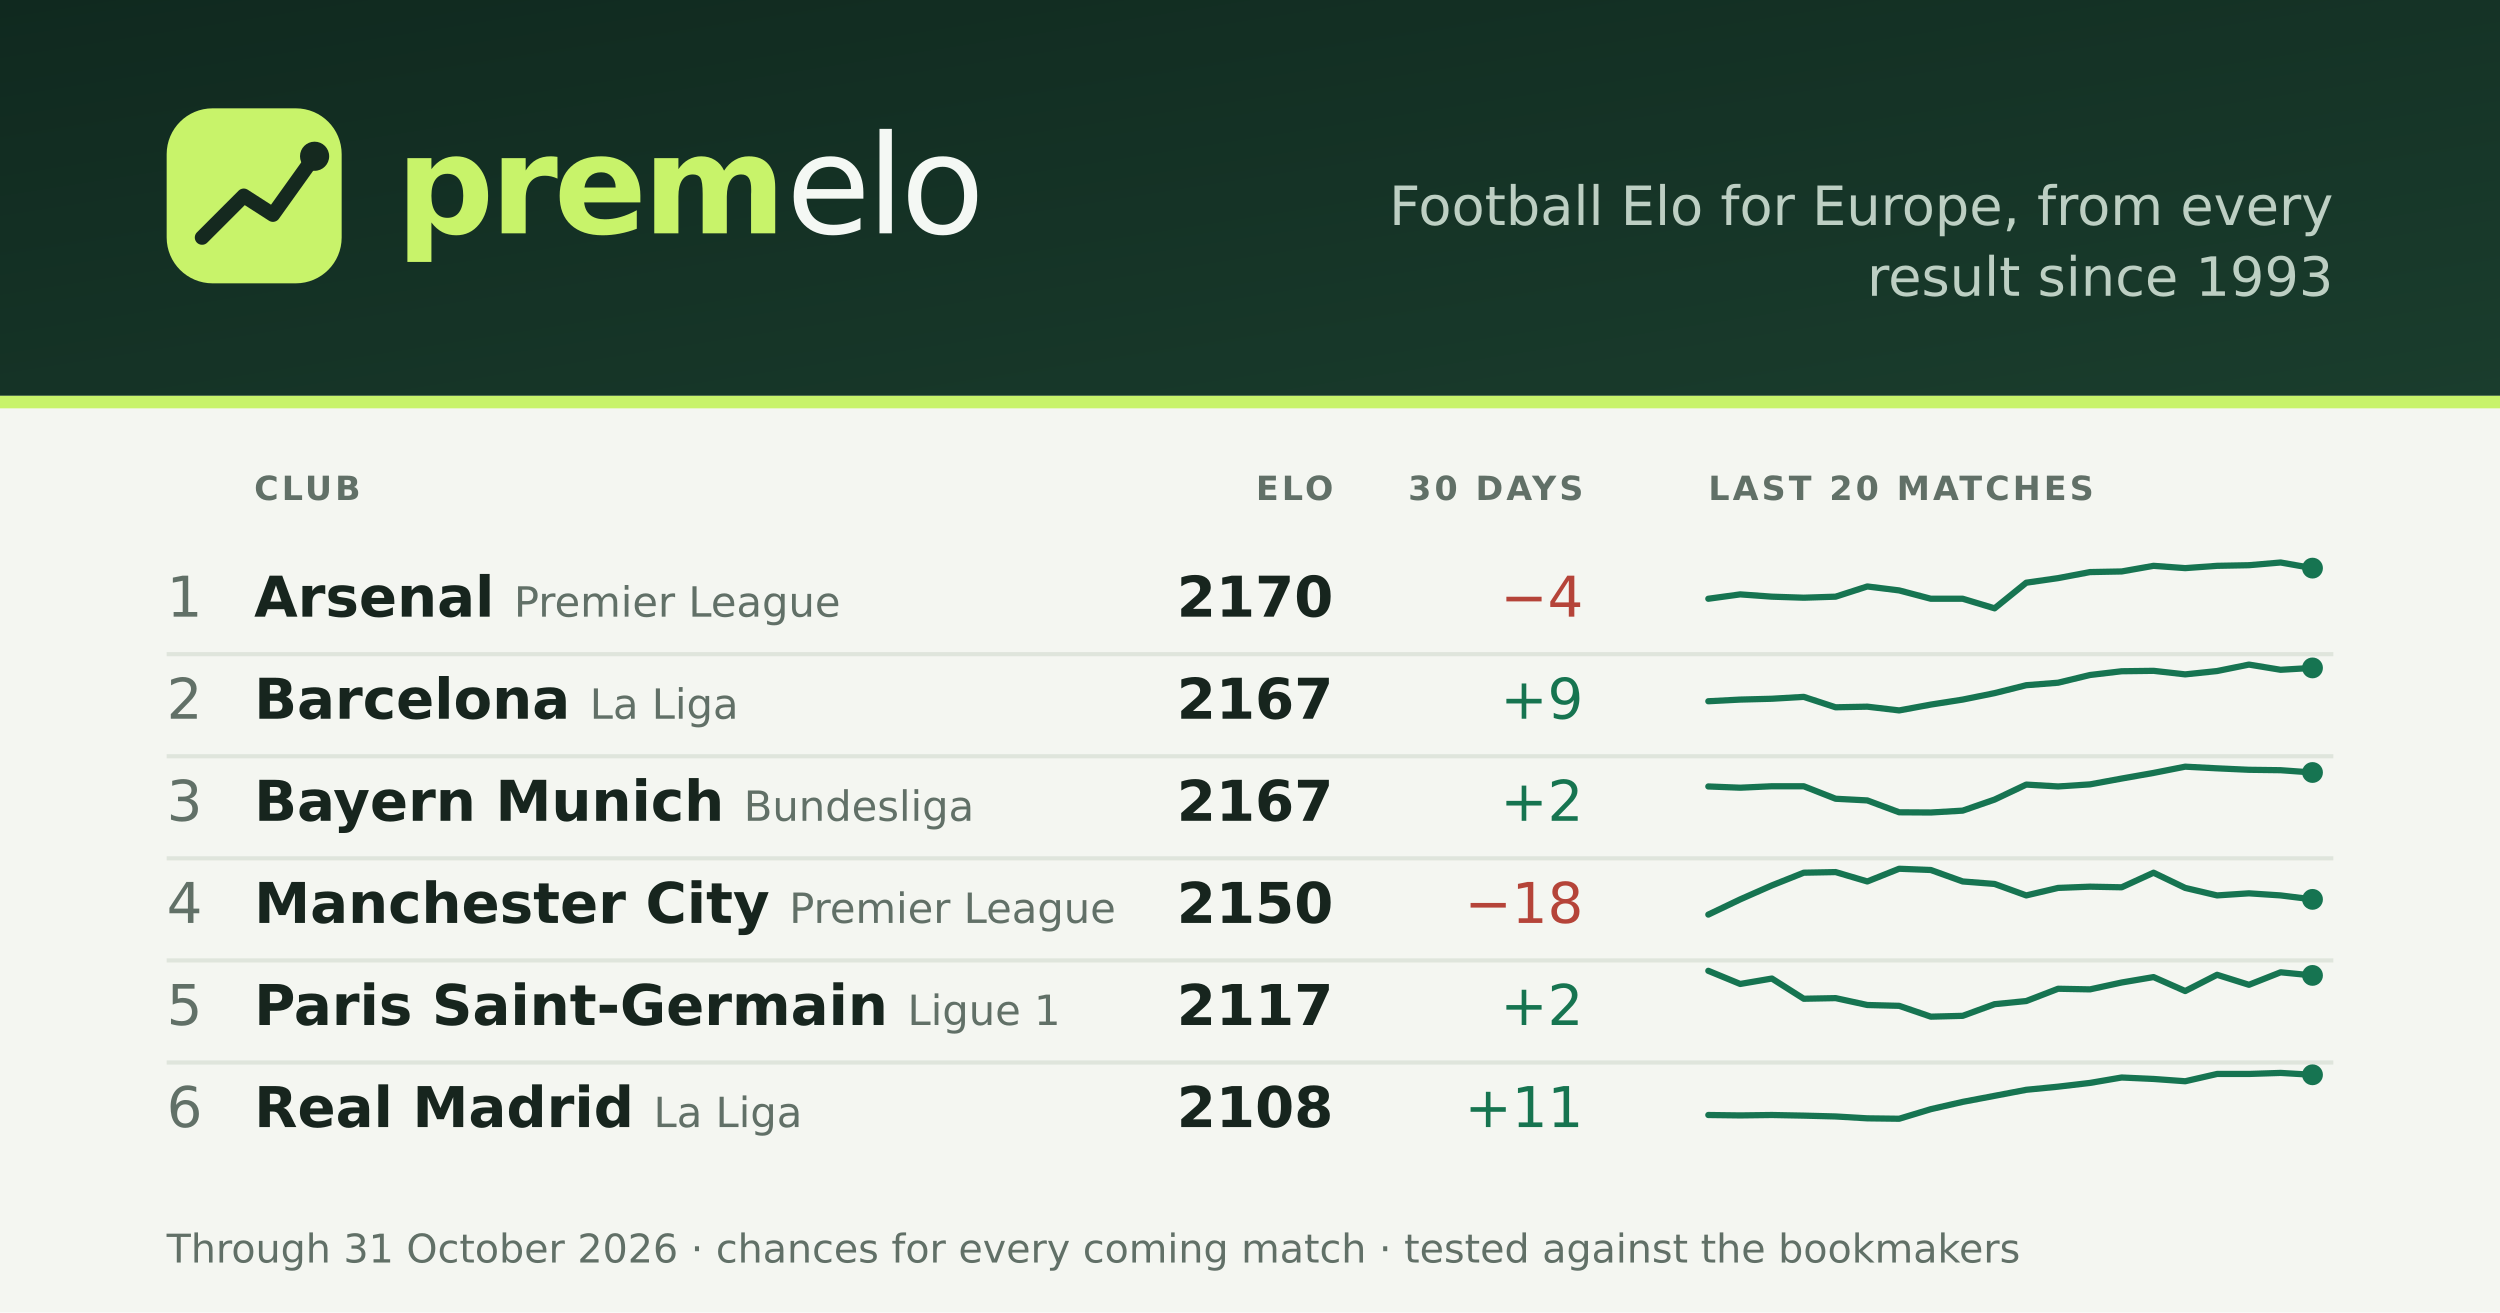
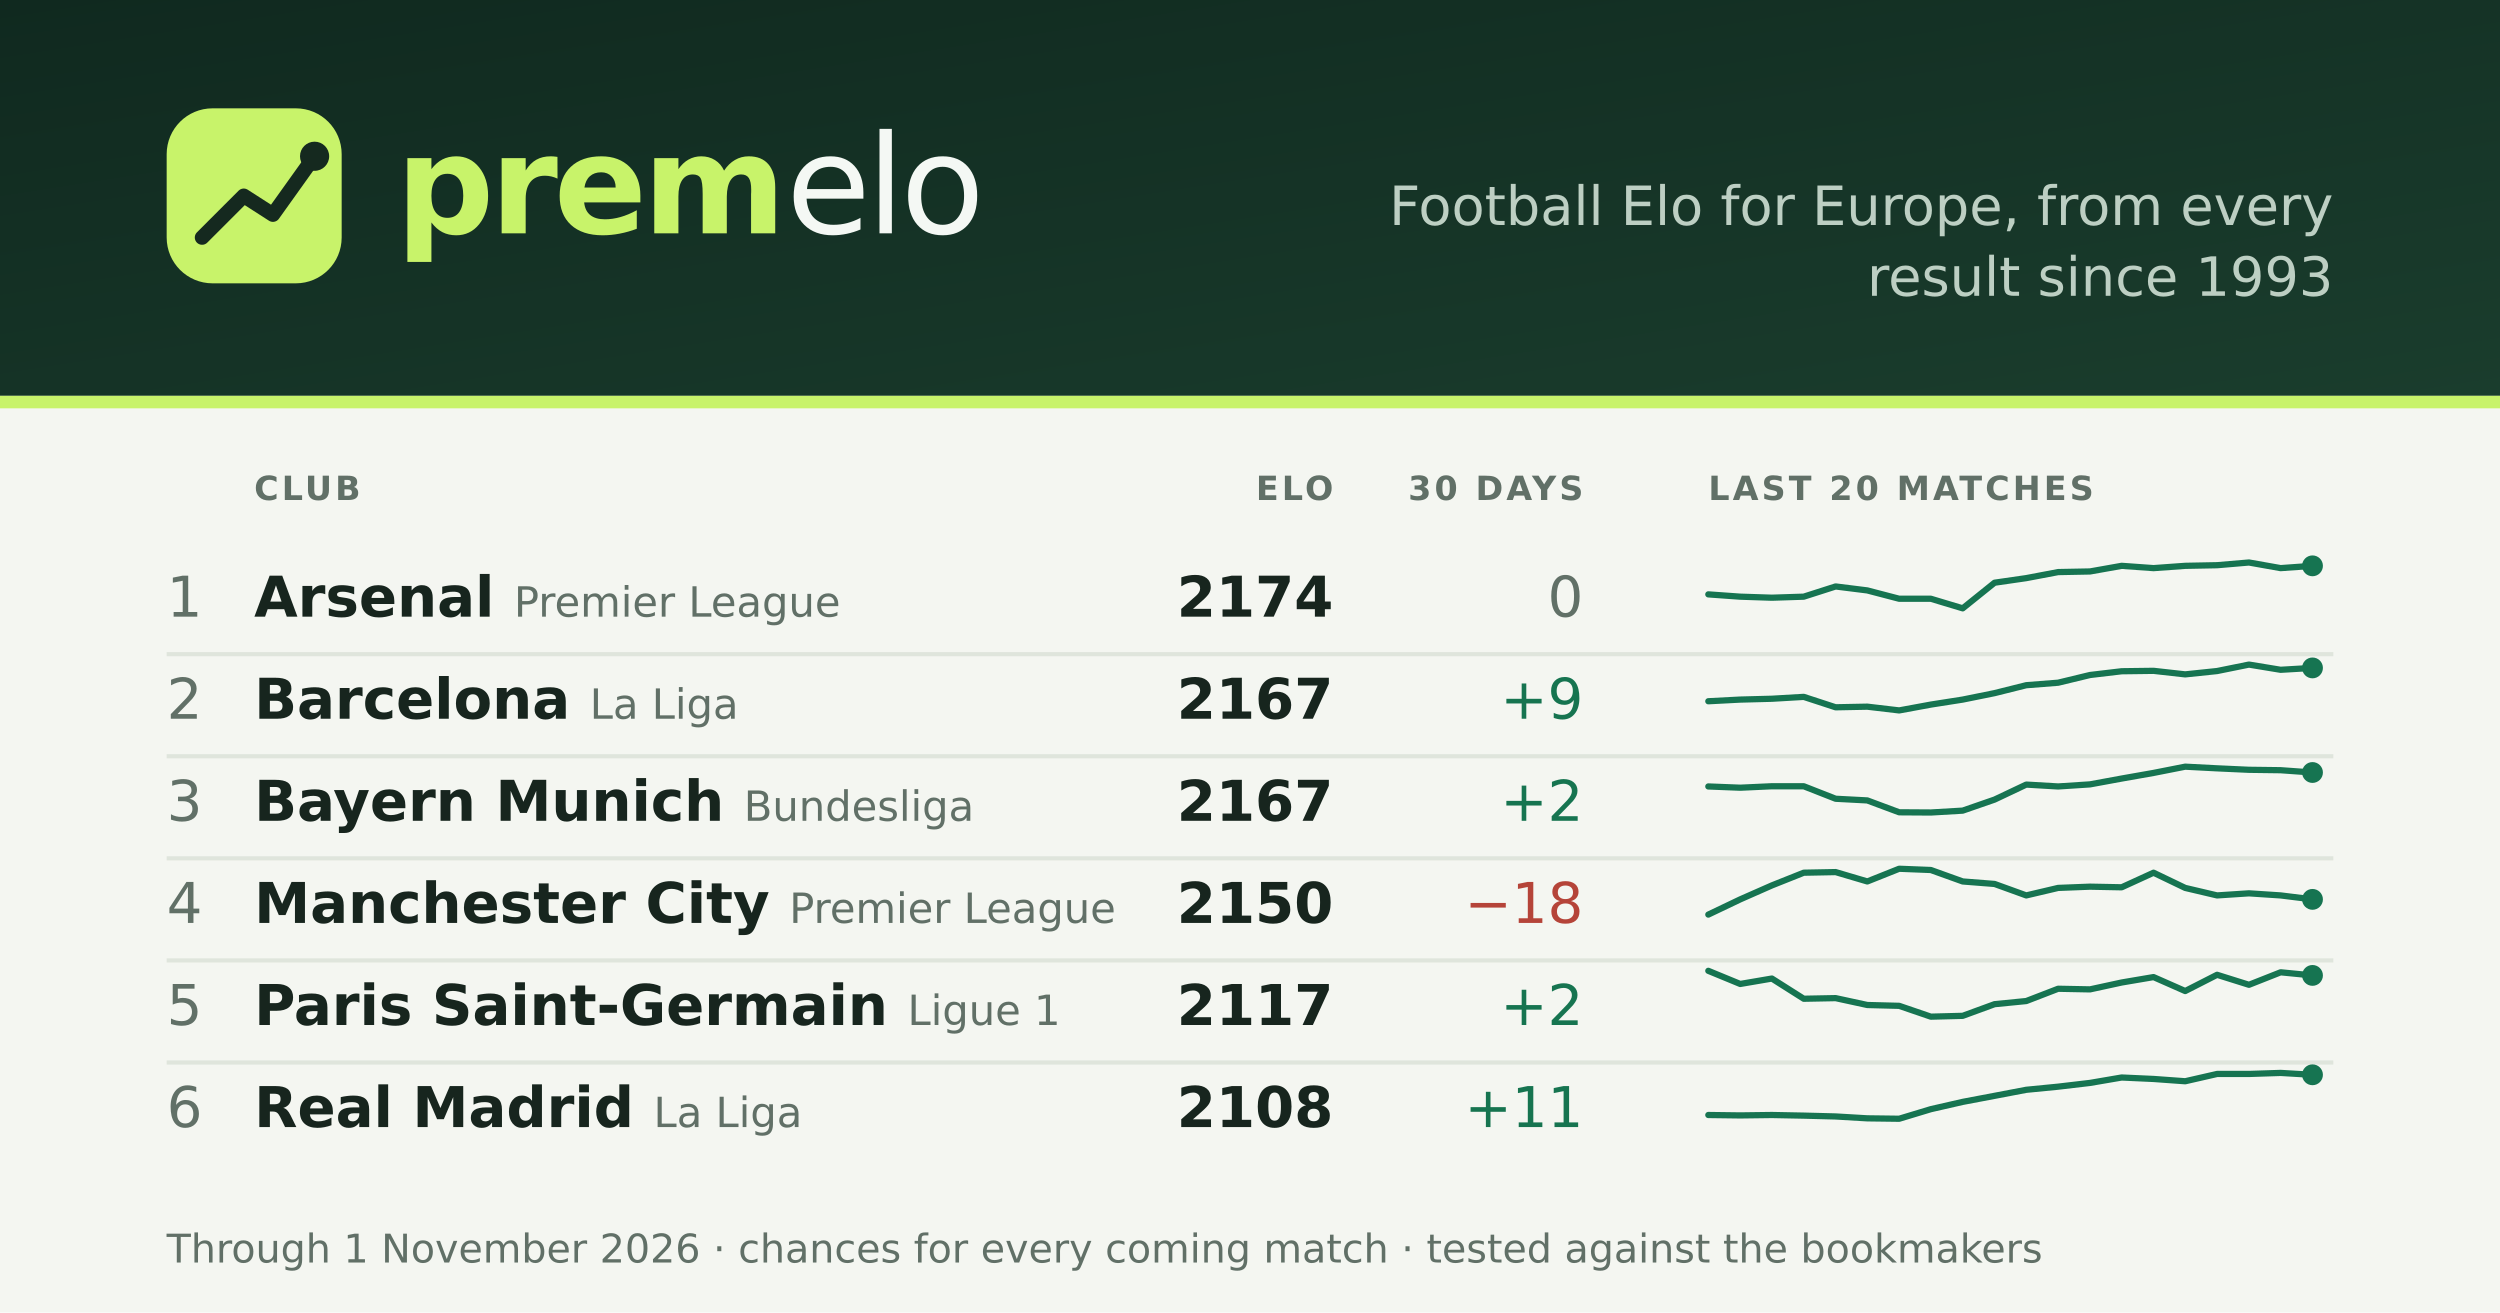
<svg xmlns="http://www.w3.org/2000/svg" width="1200" height="630" viewBox="0 0 1200 630" font-family="DejaVu Sans, sans-serif">
  <defs>
    <linearGradient id="hd" x1="0" y1="0" x2="1" y2="1">
      <stop offset="0" stop-color="#10291f" />
      <stop offset="1" stop-color="#1a3d2d" />
    </linearGradient>
  </defs>
  <rect width="1200" height="630" fill="#f4f6f1" />
  <rect width="1200" height="190" fill="url(#hd)" />
  <rect y="190" width="1200" height="6" fill="#c8f36a" />
  <rect x="80" y="52" width="84" height="84" rx="22" fill="#c8f36a" />
  <path d="M97 114L117 94L131 103L151 75" fill="none" stroke="#15291f" stroke-width="7" stroke-linecap="round" stroke-linejoin="round" />
  <circle cx="151" cy="75" r="7" fill="#15291f" />
  <text x="190" y="112" font-size="66" fill="#f4f8f4" letter-spacing="-2">
    <tspan fill="#c8f36a" font-weight="bold">prem</tspan>elo</text>
  <text x="1120" y="108" font-size="26" fill="#bdcfc3" text-anchor="end">Football Elo for Europe, from every</text>
  <text x="1120" y="142" font-size="26" fill="#bdcfc3" text-anchor="end">result since 1993</text>
  <g font-size="16" fill="#617067" font-weight="bold" letter-spacing="1.5">
    <text x="122" y="240">CLUB</text>
    <text x="640" y="240" text-anchor="end">ELO</text>
    <text x="760" y="240" text-anchor="end">30 DAYS</text>
    <text x="820" y="240">LAST 20 MATCHES</text>
  </g>
  <g font-size="27">
    <text x="80" y="296" fill="#617067">1</text>
    <text x="122" y="296" fill="#17251e" font-weight="600">Arsenal <tspan fill="#617067" font-size="20" font-weight="normal">Premier League</tspan>
    </text>
-     <text x="640" y="296" fill="#17251e" font-weight="bold" text-anchor="end">2170</text>
-     <text x="760" y="296" fill="#b54439" text-anchor="end">−4</text>
-     <polyline points="820.0,287.4 835.3,285.3 850.5,286.4 865.8,286.9 881.1,286.4 896.3,281.5 911.6,283.4 926.8,287.4 942.1,287.4 957.4,292.0 972.6,279.7 987.9,277.5 1003.2,274.6 1018.4,274.3 1033.7,271.6 1048.9,272.7 1064.2,271.6 1079.5,271.3 1094.7,270.0 1110.0,272.7" fill="none" stroke="#167451" stroke-width="3" stroke-linejoin="round" stroke-linecap="round" />
-     <circle cx="1110.0" cy="272.7" r="5" fill="#167451" />
+     <text x="640" y="296" fill="#17251e" font-weight="bold" text-anchor="end">2174</text>
+     <text x="760" y="296" fill="#617067" text-anchor="end">0</text>
+     <polyline points="820.0,285.3 835.3,286.4 850.5,286.9 865.8,286.4 881.1,281.5 896.3,283.4 911.6,287.4 926.8,287.4 942.1,292.0 957.4,279.7 972.6,277.5 987.9,274.6 1003.2,274.3 1018.4,271.6 1033.7,272.7 1048.9,271.6 1064.2,271.3 1079.5,270.0 1094.7,272.7 1110.0,271.6" fill="none" stroke="#167451" stroke-width="3" stroke-linejoin="round" stroke-linecap="round" />
+     <circle cx="1110.0" cy="271.6" r="5" fill="#167451" />
    <line x1="80" x2="1120" y1="314" y2="314" stroke="#dfe5dc" stroke-width="2" />
    <text x="80" y="345" fill="#617067">2</text>
    <text x="122" y="345" fill="#17251e" font-weight="600">Barcelona <tspan fill="#617067" font-size="20" font-weight="normal">La Liga</tspan>
    </text>
    <text x="640" y="345" fill="#17251e" font-weight="bold" text-anchor="end">2167</text>
    <text x="760" y="345" fill="#167450" text-anchor="end">+9</text>
    <polyline points="820.0,336.6 835.3,335.8 850.5,335.4 865.8,334.5 881.1,339.5 896.3,339.2 911.6,341.0 926.8,338.2 942.1,335.8 957.4,332.7 972.6,328.9 987.9,327.7 1003.2,324.0 1018.4,322.2 1033.7,322.0 1048.9,323.7 1064.2,322.1 1079.5,319.0 1094.7,321.5 1110.0,320.6" fill="none" stroke="#167451" stroke-width="3" stroke-linejoin="round" stroke-linecap="round" />
    <circle cx="1110.0" cy="320.6" r="5" fill="#167451" />
    <line x1="80" x2="1120" y1="363" y2="363" stroke="#dfe5dc" stroke-width="2" />
    <text x="80" y="394" fill="#617067">3</text>
    <text x="122" y="394" fill="#17251e" font-weight="600">Bayern Munich <tspan fill="#617067" font-size="20" font-weight="normal">Bundesliga</tspan>
    </text>
    <text x="640" y="394" fill="#17251e" font-weight="bold" text-anchor="end">2167</text>
    <text x="760" y="394" fill="#167450" text-anchor="end">+2</text>
    <polyline points="820.0,377.5 835.3,378.1 850.5,377.4 865.8,377.4 881.1,383.4 896.3,384.2 911.6,389.9 926.8,390.0 942.1,389.1 957.4,383.8 972.6,376.6 987.9,377.5 1003.2,376.5 1018.4,373.7 1033.7,371.0 1048.9,368.0 1064.2,368.8 1079.5,369.5 1094.7,369.7 1110.0,370.8" fill="none" stroke="#167451" stroke-width="3" stroke-linejoin="round" stroke-linecap="round" />
    <circle cx="1110.0" cy="370.8" r="5" fill="#167451" />
    <line x1="80" x2="1120" y1="412" y2="412" stroke="#dfe5dc" stroke-width="2" />
    <text x="80" y="443" fill="#617067">4</text>
    <text x="122" y="443" fill="#17251e" font-weight="600">Manchester City <tspan fill="#617067" font-size="20" font-weight="normal">Premier League</tspan>
    </text>
    <text x="640" y="443" fill="#17251e" font-weight="bold" text-anchor="end">2150</text>
    <text x="760" y="443" fill="#b54439" text-anchor="end">−18</text>
    <polyline points="820.0,439.0 835.3,431.7 850.5,425.0 865.8,418.9 881.1,418.6 896.3,423.1 911.6,417.0 926.8,417.6 942.1,423.1 957.4,424.3 972.6,429.8 987.9,426.2 1003.2,425.6 1018.4,425.9 1033.7,418.9 1048.9,426.2 1064.2,429.8 1079.5,428.8 1094.7,429.8 1110.0,431.7" fill="none" stroke="#167451" stroke-width="3" stroke-linejoin="round" stroke-linecap="round" />
    <circle cx="1110.0" cy="431.7" r="5" fill="#167451" />
    <line x1="80" x2="1120" y1="461" y2="461" stroke="#dfe5dc" stroke-width="2" />
    <text x="80" y="492" fill="#617067">5</text>
    <text x="122" y="492" fill="#17251e" font-weight="600">Paris Saint-Germain <tspan fill="#617067" font-size="20" font-weight="normal">Ligue 1</tspan>
    </text>
    <text x="640" y="492" fill="#17251e" font-weight="bold" text-anchor="end">2117</text>
    <text x="760" y="492" fill="#167450" text-anchor="end">+2</text>
    <polyline points="820.0,466.0 835.3,472.3 850.5,469.7 865.8,479.4 881.1,479.1 896.3,482.4 911.6,482.8 926.8,488.0 942.1,487.6 957.4,482.0 972.6,480.5 987.9,474.6 1003.2,474.9 1018.4,471.6 1033.7,469.0 1048.9,475.7 1064.2,467.9 1079.5,472.7 1094.7,466.7 1110.0,468.2" fill="none" stroke="#167451" stroke-width="3" stroke-linejoin="round" stroke-linecap="round" />
    <circle cx="1110.0" cy="468.2" r="5" fill="#167451" />
    <line x1="80" x2="1120" y1="510" y2="510" stroke="#dfe5dc" stroke-width="2" />
    <text x="80" y="541" fill="#617067">6</text>
    <text x="122" y="541" fill="#17251e" font-weight="600">Real Madrid <tspan fill="#617067" font-size="20" font-weight="normal">La Liga</tspan>
    </text>
    <text x="640" y="541" fill="#17251e" font-weight="bold" text-anchor="end">2108</text>
    <text x="760" y="541" fill="#167450" text-anchor="end">+11</text>
    <polyline points="820.0,535.2 835.3,535.4 850.5,535.2 865.8,535.5 881.1,535.9 896.3,536.8 911.6,537.0 926.8,532.4 942.1,528.9 957.4,526.0 972.6,523.1 987.9,521.6 1003.2,519.8 1018.4,517.2 1033.7,517.9 1048.9,519.0 1064.2,515.5 1079.5,515.5 1094.7,515.0 1110.0,515.9" fill="none" stroke="#167451" stroke-width="3" stroke-linejoin="round" stroke-linecap="round" />
    <circle cx="1110.0" cy="515.9" r="5" fill="#167451" />
  </g>
-   <text x="80" y="606" font-size="19" fill="#617067">Through 31 October 2026 · chances for every coming match · tested against the bookmakers</text>
+   <text x="80" y="606" font-size="19" fill="#617067">Through 1 November 2026 · chances for every coming match · tested against the bookmakers</text>
</svg>
